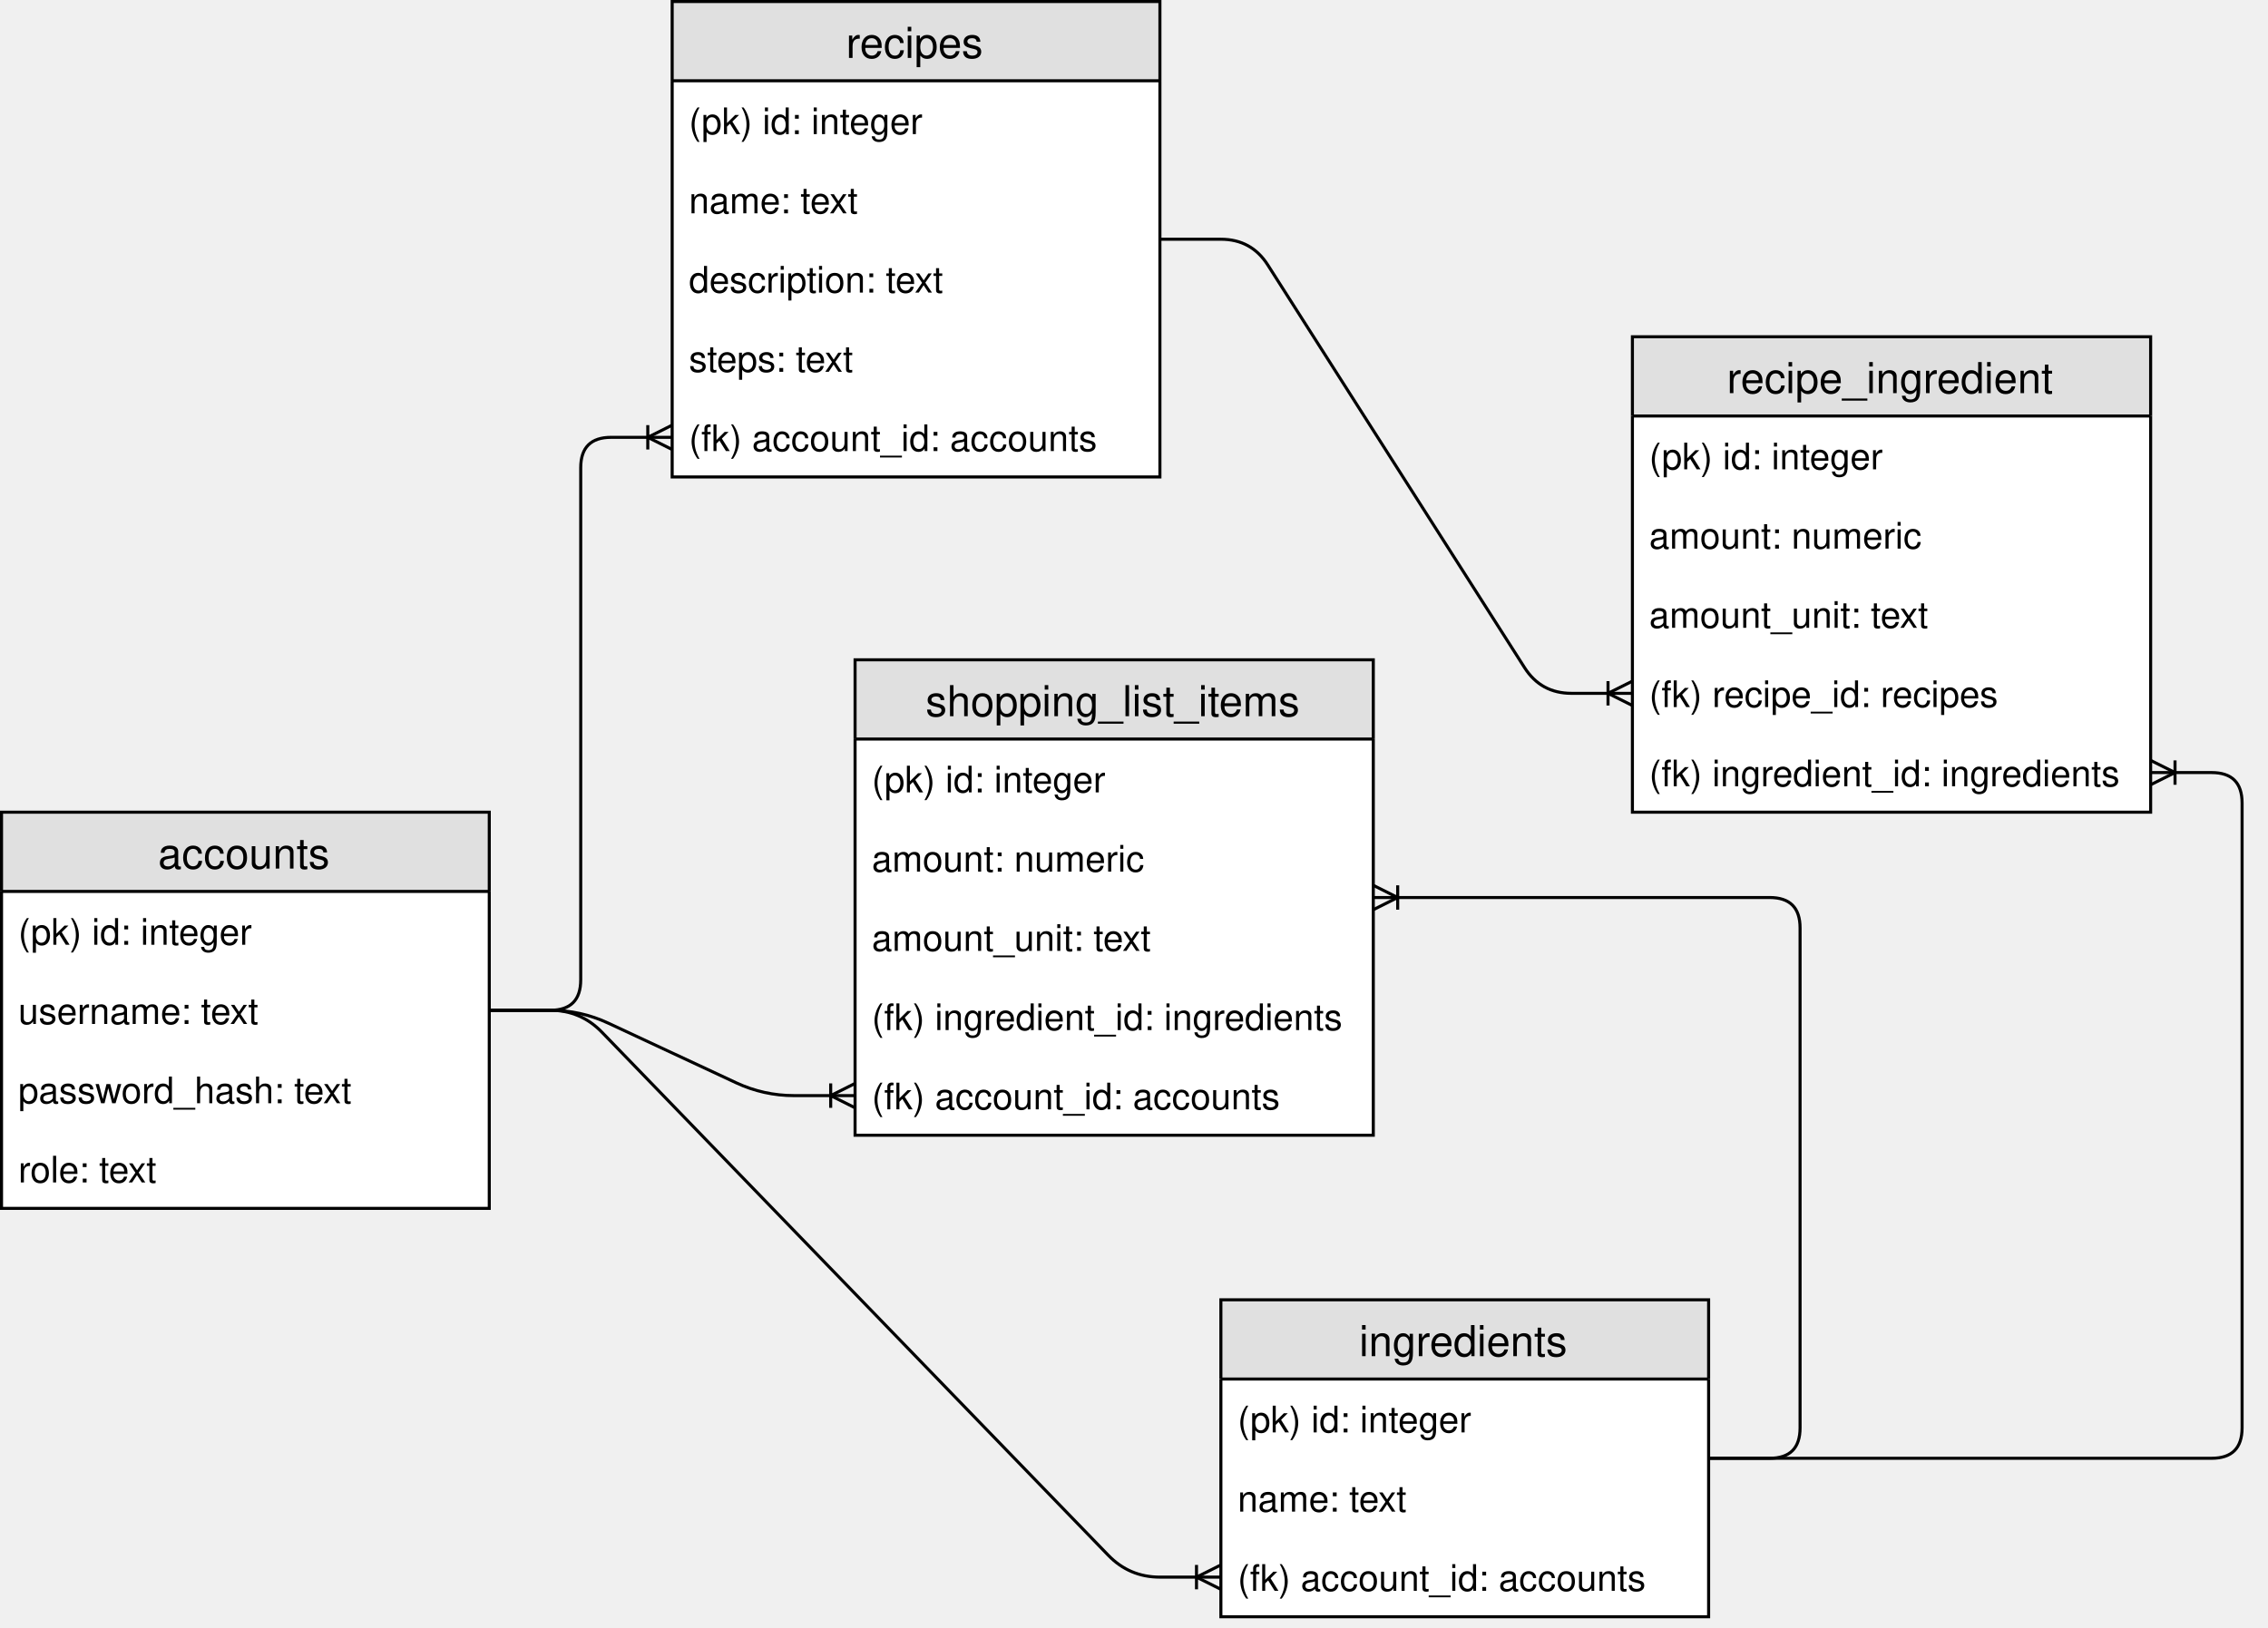
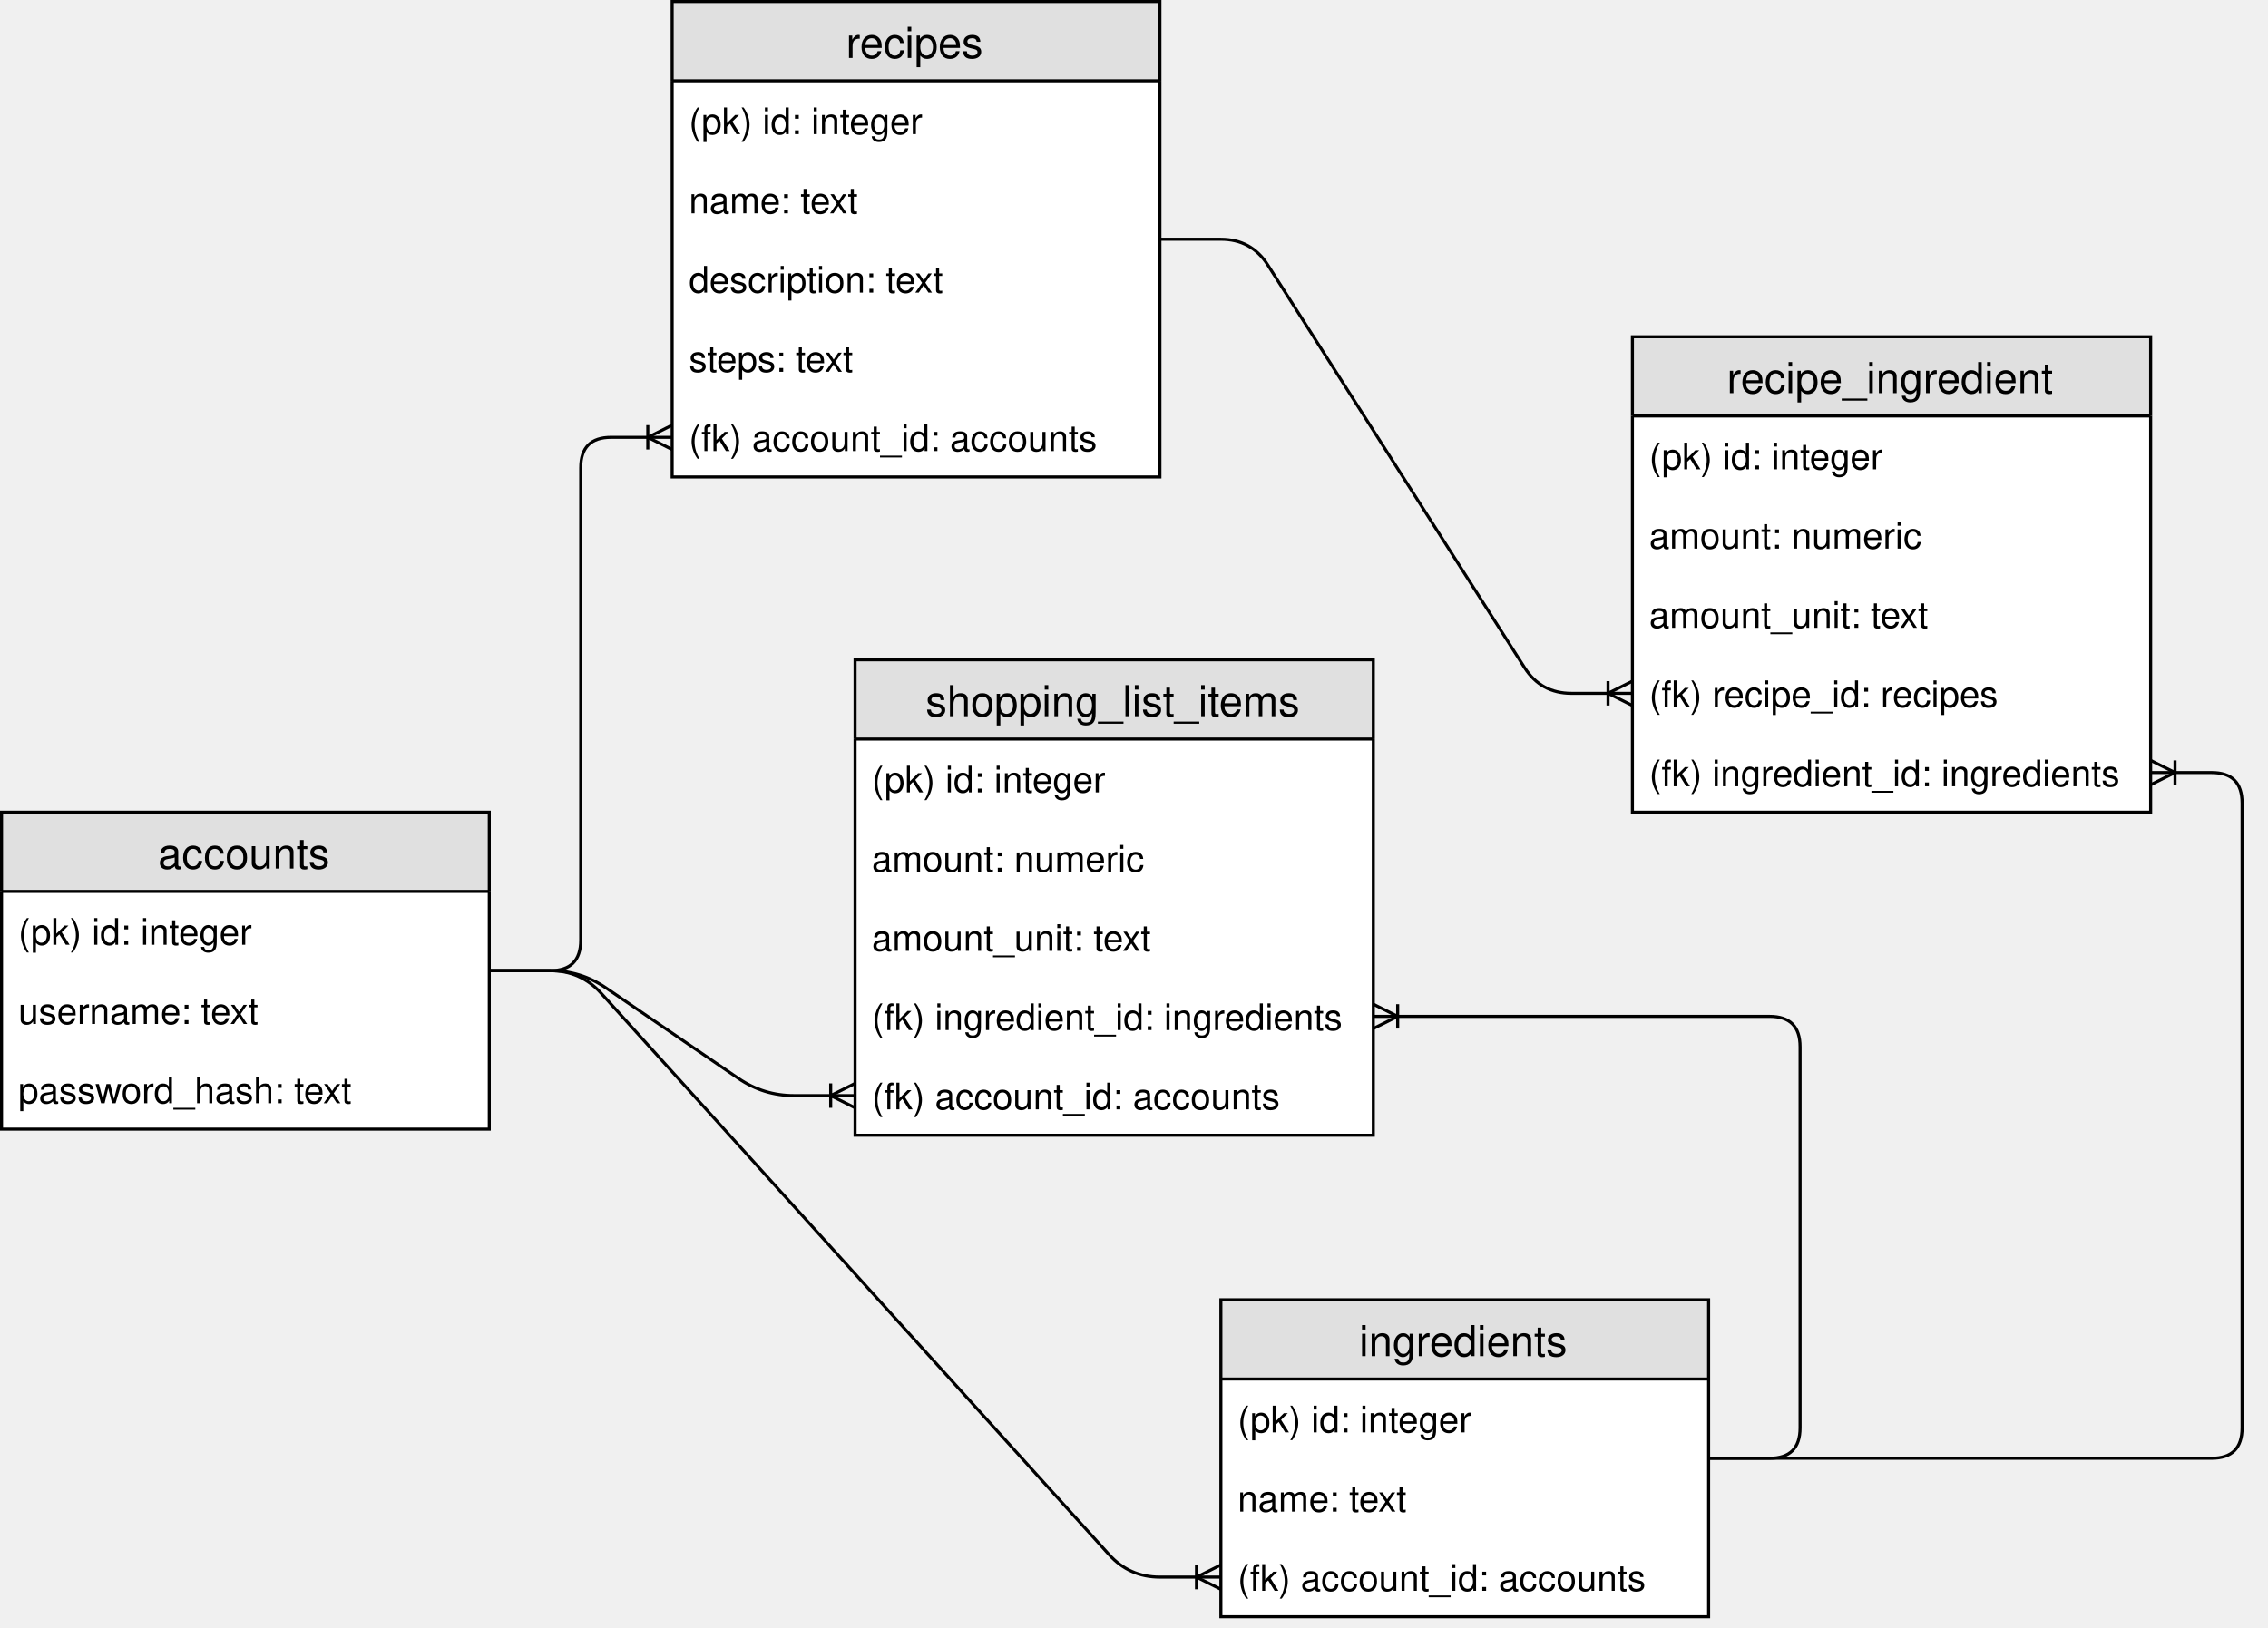
- <svg xmlns="http://www.w3.org/2000/svg" version="1.1" width="744px" height="534px" viewBox="-0.5 -0.5 744 534" content="&lt;mxfile host=&quot;www.draw.io&quot; modified=&quot;2020-01-13T17:41:45.218Z&quot; agent=&quot;Mozilla/5.0 (X11; Linux x86_64) AppleWebKit/537.36 (KHTML, like Gecko) Chrome/79.0.395.88 Safari/537.36&quot; version=&quot;12.5.1&quot; etag=&quot;y27yE29KS2fBMjBCDg0M&quot;&gt;&lt;diagram id=&quot;RnB_0fQi2K0Ulg2Dv7yE&quot;&gt;7Ztdb6M4FIZ/TaTZi1kFnK9eTrKd3YtWGrUr7WXkAQesAkbGmSTz6/c42BBsUpE0oVy4rZRyMMb2c4xfXsgIrdL93xzn8TMLSTLyx+F+hP4a+fCDpvAhI4cy4j2gcRmJOA1VrA680t9EBXWxLQ1J0SgoGEsEzZvBgGUZCUQjhjlnu2axDUuaZ81xRKzAa4ATO/ofDUVcRhf+vI7/Q2gU6zN7s4dyT4p1YdWTIsYh252E0OMIrThjovwv3a9IIkdPj0t53Pcze6uGcZKJLgf45QG/cLJVfcNBwLaZKFT7xEF3utjRNMEZbC03LBOvas8YtoOYJuETPrCtPGkhcPCmt5Yx4/Q3lMcJ7PIgALu5UEz9mayNJsmKJYwfz4PIWP42jnyVNapzcVLAsT90Dz0j9Iz3jYJPuBC6lSxJcF7Qn8d2ywNTzCOaLZkQLFWFdC+/Nxu1Of7AfpzQKINYAOciXI9F2RtvAttqQAkXZH8WilehhklCWEoEP0ARdcBXb6zSQ08Qnfi7Otu8mYrFp5mmJxJWGR5VlddJAP+oPGjPCWTlxJf87Q9V4Jv8hK5H0HkzQ6DH4giYszeiBy9jZcqcjKcKFTkOaBY9kY1s/aSOvKgOyRCDkdwkxykS0zAkmSTLBBb4Z5V+OaMyYaEN0yX8wRCsxn9OR1No0wq2vXob/mRxLlYsg2ZiegRCIEd2ROZJg6bflabfTlPBgxzvxE6X+wi6iYVuWxCe4ZSU5I6EHLYu2KZ+f9imFrYcF8WO8XAd4yJ27C5kN1/0x25mseMscdPtUmTeeNIfs7nNjAQ0J070fJ7o8fym5vnqTTsunFXBtpRQ53uB2wCcRTAI1QnRwhRZdgYuOiQgToRcYgVZgm4OCysPq652Ss2FE1+XXVbmgxFfDxY6J7yuQNan8NL3VSfMQlIEnOaCssyhuxBdn7rL8yx0hSDSAHLQLoLWq/LybMPpy+a4vinfaa3XubM+lKPYShF1tIhuQtG2iGBAOQkpcc7hZ4poZBiH/ryrcagvAh9KC9t+cuL1fZpoMOrVs00oJ1+vgdarfrXdJ7ec3oRir1LW9qMsTCSMiF44oQ9UHF5IguVdymO9xxqJWKR68SRZ+E0++oTNxxdg+S97xtmhGi1Zf2OsCrblgQqp5sDyGxE9fH7ntel0CMeta48K8mOPfjXb8Y6p80Om0ImDhAxDR/PSVZRdUkf5Jw9FjYqq28JqFTUglwNhVXSF3ePZfk8RszyHCbVOaAHzV5DUKapPtCUNl3DWIqjml5qSnS8MtqXkBNX7MBcXC6o2ere4qvu2t4RTuQaX5LJtSjgNHLlu5NpU1d3I2dZSSW69zahwivhSdm1a6m7szhpMtUOxrq+e500Lx7K7W3g3mC2vIrnbm5tgbLML74bR9oXK5+3regI6iftpEnei38fVT94nHVXSTTRuy8tPTuO+/yLNZDga1/afnMa9mlyvGtf2nJzG/QC7XjVuy0tCpSzSy6q6cp57q80xHIC2bfF23I3KDWH2qXCR7fVYnIbm4OubqwE5+GjSNFuRNuIvdfAnRkW+WdHtHHxkm0WDR68fGw4JvfHmAvKvRW++AmFWdEP0ttc0LPT6PZ0G+8Xg2fvmt9i6skdT4wng+H7sbWtq+Oy15hgQe/NZa7VEX8zeqMis54bobTtrWOjnLeSHN+t9Y432pteSNyoy67maPGzW38Qui9dfaEeP/wM=&lt;/diagram&gt;&lt;/mxfile&gt;">
+ <svg xmlns="http://www.w3.org/2000/svg" version="1.1" width="744px" height="534px" viewBox="-0.5 -0.5 744 534" content="&lt;mxfile host=&quot;www.draw.io&quot; modified=&quot;2020-02-01T11:56:07.129Z&quot; agent=&quot;Mozilla/5.0 (X11; Linux x86_64) AppleWebKit/537.36 (KHTML, like Gecko) Chrome/79.0.395.130 Safari/537.36&quot; version=&quot;12.6.2&quot; etag=&quot;gECEoOnR-_qt2JviExd-&quot;&gt;&lt;diagram id=&quot;1JUVtRLS11ZQXmbfqrLv&quot;&gt;7Ztdb6M4FIZ/TaTdmxXfkMtJtjN70UqjdqW9jDzggFXAyDiTZH792sEOwSYdkkkII7mtlPpg/PUccw4vZOYui90XAqrsBScwnzlWspu5f88cx/asiH1wy76xhIHdGFKCElGpNbyhH1AYLWHdoATWnYoU45yiqmuMcVnCmHZsgBC87VZb47zbawVSqBneYpDr1v9QQrPGGjlha/8HojSTPdvBvDlSAFlZzKTOQIK3Jyb3aeYuCca0+a/YLWHOF0+uS3Pe5zNHjwMjsKRDTnCaE76DfCPmBuIYb0pai/HRvZx0vUVFDkpWWqxxSd/EEYuV4wzlyTPY4w3vtKYgfpelRYYJ+sHqg5wdspmBHSZUMHUC3hrK8yXOMTn040KL/3bOfOMtir4IrNm5X+UMbcX0Anadis+gpnKUOM9BVaNvh3HzEwtAUlQuMKW4EJXkLD93B7U+/LDjIEdpyWwx6wsSuRbNbGyPlcWCQkLh7iwU+4ia7RGIC0jJnlURJ7iB8A6xPbwoaMrb1tlsWSc7dTTLE04uHDw9tt36APtHuEG/S7iaS/xRvf8pKnzin2zmKZu76iBswvTAl+B3KNeuxI3HnCynMNUViFGZPsM1H73XWl7FhLgJs4Vc54cdkqEkgSUHiymg4NvR+yqMuL+yMfgL9sfWZWn95c98NqYlK9ttmf3x6oQuccmGCdCBB2QusoXcTTownaEwnX6YAp4zkJ2s9yvoPA3dpoakBAVsyB0IGWxDsPnOeNh8DVsF6nqLSbLKQJ0ZdheyC6Px2AUaOwJjVEETPx8XP/2oGz+P2dZP46f/gUeI7l5ZQgnKlK1BG6+V/mzb0/qLBvgfyCm/WlO4YBlYUmtueJzpIM8MTRy/7KISTCaORxo6E8OvQDZmDJ9ryNgdakxQRREuDbkLyY0ZwaWocIKuppArCQbaRdCOd5+jULP18LY+hDchYKxkmDsraBiKvRTdgcnSTSjq+hNbUAITBI0E9cgUOlQkqMAbU4KyjQZ14Z62pyNC2boKZbLXa6CNmb7augZlwulNKI6ayupqlIYJJimUgZPNAdH9K8wBv0t5ao9oK5HRQgZPWCaf+DM0Vnx6ZSz/xS+g3B9Xi7ffWasab0gsTGI4LPym8PhwbHBsOl1Cqzf2CCM5zOh7dxwfaDpfuQud6EfzbvDzXYVNMyVxlnPydE1pKAiVKCq3tGyoWQitoSvUHluXe+oMVxXbUKsc1Wz/UliYjOpxGVXgKQ/13J6YHF4qSg6+MuiSksmoPqYZXpxR9dG7yWVdF5dAwYNwQ67cFJCg2JAbRq4vrboXOUfXlhpyq02JqEmJL2XXl0zdjd1ZhamVKFbt1fO8amFYDpcL7wZTF5rM/c1tMPbphXfDqAtDzeP2VbsBTY77sBw3mvudHNcd6hs3yXF7Xn8yOe7Hr9G4k8lxe16CMjnu1eRGzXF10cnkuL/AbtQct+cloSYtkmFVXDnPvdRmGE4gt+3RdsyNyg1hjprh6lqPxmlqEr60TUjCjyxFeY+ulPDnSkO+2tDtJHxXF4smj14+N5wQeu3VhfmV6COlIV9t6Iboda1pWujtHvYX3B8+jL11LXu725AX3o+9Lk39BuyjybFXH7b63pXsQ6UhT23ohux1PWta7IMe9MdvuU4GfagGaTUTG7ztlYY8taGr0bNi+63epnr73Wj36X8=&lt;/diagram&gt;&lt;/mxfile&gt;">
  <defs>
    <clipPath id="mx-clip-4-297-152-26-0">
      <rect x="4" y="297" width="152" height="26" />
    </clipPath>
    <clipPath id="mx-clip-4-323-152-26-0">
      <rect x="4" y="323" width="152" height="26" />
    </clipPath>
    <clipPath id="mx-clip-4-349-152-26-0">
      <rect x="4" y="349" width="152" height="26" />
-     </clipPath>
-     <clipPath id="mx-clip-4-375-152-26-0">
-       <rect x="4" y="375" width="152" height="26" />
    </clipPath>
    <clipPath id="mx-clip-224-31-152-26-0">
      <rect x="224" y="31" width="152" height="26" />
    </clipPath>
    <clipPath id="mx-clip-224-57-152-26-0">
      <rect x="224" y="57" width="152" height="26" />
    </clipPath>
    <clipPath id="mx-clip-224-83-152-26-0">
      <rect x="224" y="83" width="152" height="26" />
    </clipPath>
    <clipPath id="mx-clip-224-109-152-26-0">
      <rect x="224" y="109" width="152" height="26" />
    </clipPath>
    <clipPath id="mx-clip-224-135-152-26-0">
      <rect x="224" y="135" width="152" height="26" />
    </clipPath>
    <clipPath id="mx-clip-404-457-152-26-0">
      <rect x="404" y="457" width="152" height="26" />
    </clipPath>
    <clipPath id="mx-clip-404-483-152-26-0">
      <rect x="404" y="483" width="152" height="26" />
    </clipPath>
    <clipPath id="mx-clip-404-509-152-26-0">
      <rect x="404" y="509" width="152" height="26" />
    </clipPath>
    <clipPath id="mx-clip-284-247-162-26-0">
      <rect x="284" y="247" width="162" height="26" />
    </clipPath>
    <clipPath id="mx-clip-284-273-162-26-0">
      <rect x="284" y="273" width="162" height="26" />
    </clipPath>
    <clipPath id="mx-clip-284-299-162-26-0">
      <rect x="284" y="299" width="162" height="26" />
    </clipPath>
    <clipPath id="mx-clip-284-325-162-26-0">
      <rect x="284" y="325" width="162" height="26" />
    </clipPath>
    <clipPath id="mx-clip-284-351-162-26-0">
      <rect x="284" y="351" width="162" height="26" />
    </clipPath>
    <clipPath id="mx-clip-539-141-162-26-0">
      <rect x="539" y="141" width="162" height="26" />
    </clipPath>
    <clipPath id="mx-clip-539-167-162-26-0">
      <rect x="539" y="167" width="162" height="26" />
    </clipPath>
    <clipPath id="mx-clip-539-193-162-26-0">
      <rect x="539" y="193" width="162" height="26" />
    </clipPath>
    <clipPath id="mx-clip-539-219-162-26-0">
      <rect x="539" y="219" width="162" height="26" />
    </clipPath>
    <clipPath id="mx-clip-539-245-162-26-0">
      <rect x="539" y="245" width="162" height="26" />
    </clipPath>
  </defs>
  <g>
    <path d="M 0 292 L 0 266 L 160 266 L 160 292" fill="#e0e0e0" stroke="#000000" stroke-miterlimit="10" pointer-events="all" />
-     <path d="M 0 292 L 0 396 L 160 396 L 160 292" fill="#ffffff" stroke="#000000" stroke-miterlimit="10" pointer-events="all" />
+     <path d="M 0 292 L 0 370 L 160 370 L 160 292" fill="#ffffff" stroke="#000000" stroke-miterlimit="10" pointer-events="all" />
    <path d="M 0 292 L 160 292" fill="none" stroke="#000000" stroke-miterlimit="10" pointer-events="all" />
    <g fill="#000000" font-family="Helvetica" text-anchor="middle" font-size="14px">
      <text x="79.5" y="284.5">accounts</text>
    </g>
    <rect x="0" y="292" width="160" height="26" fill="none" stroke="none" pointer-events="all" />
    <g fill="#000000" font-family="Helvetica" clip-path="url(#mx-clip-4-297-152-26-0)" font-size="12px">
      <text x="5.5" y="309.5">(pk) id: integer</text>
    </g>
    <rect x="0" y="318" width="160" height="26" fill="none" stroke="none" pointer-events="all" />
    <g fill="#000000" font-family="Helvetica" clip-path="url(#mx-clip-4-323-152-26-0)" font-size="12px">
      <text x="5.5" y="335.5">username: text</text>
    </g>
    <rect x="0" y="344" width="160" height="26" fill="none" stroke="none" pointer-events="all" />
    <g fill="#000000" font-family="Helvetica" clip-path="url(#mx-clip-4-349-152-26-0)" font-size="12px">
      <text x="5.5" y="361.5">password_hash: text</text>
-     </g>
-     <rect x="0" y="370" width="160" height="26" fill="none" stroke="none" pointer-events="all" />
-     <g fill="#000000" font-family="Helvetica" clip-path="url(#mx-clip-4-375-152-26-0)" font-size="12px">
-       <text x="5.5" y="387.5">role: text</text>
    </g>
    <path d="M 220 26 L 220 0 L 380 0 L 380 26" fill="#e0e0e0" stroke="#000000" stroke-miterlimit="10" pointer-events="all" />
    <path d="M 220 26 L 220 156 L 380 156 L 380 26" fill="#ffffff" stroke="#000000" stroke-miterlimit="10" pointer-events="all" />
    <path d="M 220 26 L 380 26" fill="none" stroke="#000000" stroke-miterlimit="10" pointer-events="all" />
    <g fill="#000000" font-family="Helvetica" text-anchor="middle" font-size="14px">
      <text x="299.5" y="18.5">recipes</text>
    </g>
    <rect x="220" y="26" width="160" height="26" fill="none" stroke="none" pointer-events="all" />
    <g fill="#000000" font-family="Helvetica" clip-path="url(#mx-clip-224-31-152-26-0)" font-size="12px">
      <text x="225.5" y="43.5">(pk) id: integer</text>
    </g>
    <rect x="220" y="52" width="160" height="26" fill="none" stroke="none" pointer-events="all" />
    <g fill="#000000" font-family="Helvetica" clip-path="url(#mx-clip-224-57-152-26-0)" font-size="12px">
      <text x="225.5" y="69.5">name: text</text>
    </g>
    <rect x="220" y="78" width="160" height="26" fill="none" stroke="none" pointer-events="all" />
    <g fill="#000000" font-family="Helvetica" clip-path="url(#mx-clip-224-83-152-26-0)" font-size="12px">
      <text x="225.5" y="95.5">description: text</text>
    </g>
    <rect x="220" y="104" width="160" height="26" fill="none" stroke="none" pointer-events="all" />
    <g fill="#000000" font-family="Helvetica" clip-path="url(#mx-clip-224-109-152-26-0)" font-size="12px">
      <text x="225.5" y="121.5">steps: text</text>
    </g>
    <rect x="220" y="130" width="160" height="26" fill="none" stroke="none" pointer-events="all" />
    <g fill="#000000" font-family="Helvetica" clip-path="url(#mx-clip-224-135-152-26-0)" font-size="12px">
      <text x="225.5" y="147.5">(fk) account_id: accounts</text>
    </g>
    <path d="M 400 452 L 400 426 L 560 426 L 560 452" fill="#e0e0e0" stroke="#000000" stroke-miterlimit="10" pointer-events="all" />
    <path d="M 400 452 L 400 530 L 560 530 L 560 452" fill="#ffffff" stroke="#000000" stroke-miterlimit="10" pointer-events="all" />
    <path d="M 400 452 L 560 452" fill="none" stroke="#000000" stroke-miterlimit="10" pointer-events="all" />
    <g fill="#000000" font-family="Helvetica" text-anchor="middle" font-size="14px">
      <text x="479.5" y="444.5">ingredients</text>
    </g>
    <rect x="400" y="452" width="160" height="26" fill="none" stroke="none" pointer-events="all" />
    <g fill="#000000" font-family="Helvetica" clip-path="url(#mx-clip-404-457-152-26-0)" font-size="12px">
      <text x="405.5" y="469.5">(pk) id: integer</text>
    </g>
    <rect x="400" y="478" width="160" height="26" fill="none" stroke="none" pointer-events="all" />
    <g fill="#000000" font-family="Helvetica" clip-path="url(#mx-clip-404-483-152-26-0)" font-size="12px">
      <text x="405.5" y="495.5">name: text</text>
    </g>
    <rect x="400" y="504" width="160" height="26" fill="none" stroke="none" pointer-events="all" />
    <g fill="#000000" font-family="Helvetica" clip-path="url(#mx-clip-404-509-152-26-0)" font-size="12px">
      <text x="405.5" y="521.5">(fk) account_id: accounts</text>
    </g>
-     <path d="M 160 331 L 180 331 Q 190 331 190 321 L 190 247 Q 190 237 190 227 L 190 153 Q 190 143 200 143 L 220 143" fill="none" stroke="#000000" stroke-miterlimit="10" pointer-events="stroke" />
+     <path d="M 160 318 L 180 318 Q 190 318 190 308 L 190 240.5 Q 190 230.5 190 220.5 L 190 153 Q 190 143 200 143 L 220 143" fill="none" stroke="#000000" stroke-miterlimit="10" pointer-events="stroke" />
    <path d="M 212 147 L 212 139 M 220 139 L 212 143 L 220 147" fill="none" stroke="#000000" stroke-miterlimit="10" pointer-events="all" />
    <path d="M 280 242 L 280 216 L 450 216 L 450 242" fill="#e0e0e0" stroke="#000000" stroke-miterlimit="10" pointer-events="all" />
    <path d="M 280 242 L 280 372 L 450 372 L 450 242" fill="#ffffff" stroke="#000000" stroke-miterlimit="10" pointer-events="all" />
    <path d="M 280 242 L 450 242" fill="none" stroke="#000000" stroke-miterlimit="10" pointer-events="all" />
    <g fill="#000000" font-family="Helvetica" text-anchor="middle" font-size="14px">
      <text x="364.5" y="234.5">shopping_list_items</text>
    </g>
    <rect x="280" y="242" width="170" height="26" fill="none" stroke="none" pointer-events="all" />
    <g fill="#000000" font-family="Helvetica" clip-path="url(#mx-clip-284-247-162-26-0)" font-size="12px">
      <text x="285.5" y="259.5">(pk) id: integer</text>
    </g>
    <rect x="280" y="268" width="170" height="26" fill="none" stroke="none" pointer-events="all" />
    <g fill="#000000" font-family="Helvetica" clip-path="url(#mx-clip-284-273-162-26-0)" font-size="12px">
      <text x="285.5" y="285.5">amount: numeric</text>
    </g>
    <rect x="280" y="294" width="170" height="26" fill="none" stroke="none" pointer-events="all" />
    <g fill="#000000" font-family="Helvetica" clip-path="url(#mx-clip-284-299-162-26-0)" font-size="12px">
      <text x="285.5" y="311.5">amount_unit: text</text>
    </g>
    <rect x="280" y="320" width="170" height="26" fill="none" stroke="none" pointer-events="all" />
    <g fill="#000000" font-family="Helvetica" clip-path="url(#mx-clip-284-325-162-26-0)" font-size="12px">
      <text x="285.5" y="337.5">(fk) ingredient_id: ingredients</text>
    </g>
    <rect x="280" y="346" width="170" height="26" fill="none" stroke="none" pointer-events="all" />
    <g fill="#000000" font-family="Helvetica" clip-path="url(#mx-clip-284-351-162-26-0)" font-size="12px">
      <text x="285.5" y="363.5">(fk) account_id: accounts</text>
    </g>
    <path d="M 535 136 L 535 110 L 705 110 L 705 136" fill="#e0e0e0" stroke="#000000" stroke-miterlimit="10" pointer-events="all" />
    <path d="M 535 136 L 535 266 L 705 266 L 705 136" fill="#ffffff" stroke="#000000" stroke-miterlimit="10" pointer-events="all" />
    <path d="M 535 136 L 705 136" fill="none" stroke="#000000" stroke-miterlimit="10" pointer-events="all" />
    <g fill="#000000" font-family="Helvetica" text-anchor="middle" font-size="14px">
      <text x="619.5" y="128.5">recipe_ingredient</text>
    </g>
    <rect x="535" y="136" width="170" height="26" fill="none" stroke="none" pointer-events="all" />
    <g fill="#000000" font-family="Helvetica" clip-path="url(#mx-clip-539-141-162-26-0)" font-size="12px">
      <text x="540.5" y="153.5">(pk) id: integer</text>
    </g>
    <rect x="535" y="162" width="170" height="26" fill="none" stroke="none" pointer-events="all" />
    <g fill="#000000" font-family="Helvetica" clip-path="url(#mx-clip-539-167-162-26-0)" font-size="12px">
      <text x="540.5" y="179.5">amount: numeric</text>
    </g>
    <rect x="535" y="188" width="170" height="26" fill="none" stroke="none" pointer-events="all" />
    <g fill="#000000" font-family="Helvetica" clip-path="url(#mx-clip-539-193-162-26-0)" font-size="12px">
      <text x="540.5" y="205.5">amount_unit: text</text>
    </g>
    <rect x="535" y="214" width="170" height="26" fill="none" stroke="none" pointer-events="all" />
    <g fill="#000000" font-family="Helvetica" clip-path="url(#mx-clip-539-219-162-26-0)" font-size="12px">
      <text x="540.5" y="231.5">(fk) recipe_id: recipes</text>
    </g>
    <rect x="535" y="240" width="170" height="26" fill="none" stroke="none" pointer-events="all" />
    <g fill="#000000" font-family="Helvetica" clip-path="url(#mx-clip-539-245-162-26-0)" font-size="12px">
      <text x="540.5" y="257.5">(fk) ingredient_id: ingredients</text>
    </g>
-     <path d="M 160 331 L 180 331 Q 190 331 199.06 335.23 L 240.94 354.77 Q 250 359 260 359 L 280 359" fill="none" stroke="#000000" stroke-miterlimit="10" pointer-events="stroke" />
+     <path d="M 160 318 L 180 318 Q 190 318 198.26 323.64 L 241.74 353.36 Q 250 359 260 359 L 280 359" fill="none" stroke="#000000" stroke-miterlimit="10" pointer-events="stroke" />
    <path d="M 272 363 L 272 355 M 280 355 L 272 359 L 280 363" fill="none" stroke="#000000" stroke-miterlimit="10" pointer-events="all" />
-     <path d="M 160 331 L 180 331 Q 190 331 196.95 338.19 L 363.05 509.81 Q 370 517 380 517 L 400 517" fill="none" stroke="#000000" stroke-miterlimit="10" pointer-events="stroke" />
+     <path d="M 160 318 L 180 318 Q 190 318 196.71 325.42 L 363.29 509.58 Q 370 517 380 517 L 400 517" fill="none" stroke="#000000" stroke-miterlimit="10" pointer-events="stroke" />
    <path d="M 392 521 L 392 513 M 400 513 L 392 517 L 400 521" fill="none" stroke="#000000" stroke-miterlimit="10" pointer-events="all" />
-     <path d="M 560 478 L 580 478 Q 590 478 590 468 L 590 304 Q 590 294 580 294 L 450 294" fill="none" stroke="#000000" stroke-miterlimit="10" pointer-events="stroke" />
-     <path d="M 458 290 L 458 298 M 450 298 L 458 294 L 450 290" fill="none" stroke="#000000" stroke-miterlimit="10" pointer-events="all" />
+     <path d="M 560 478 L 580 478 Q 590 478 590 468 L 590 343 Q 590 333 580 333 L 450 333" fill="none" stroke="#000000" stroke-miterlimit="10" pointer-events="stroke" />
+     <path d="M 458 329 L 458 337 M 450 337 L 458 333 L 450 329" fill="none" stroke="#000000" stroke-miterlimit="10" pointer-events="all" />
    <path d="M 560 478 L 725 478 Q 735 478 735 468 L 735 263 Q 735 253 725 253 L 705 253" fill="none" stroke="#000000" stroke-miterlimit="10" pointer-events="stroke" />
    <path d="M 713 249 L 713 257 M 705 257 L 713 253 L 705 249" fill="none" stroke="#000000" stroke-miterlimit="10" pointer-events="all" />
    <path d="M 380 78 L 400 78 Q 410 78 415.38 86.43 L 499.62 218.57 Q 505 227 515 227 L 535 227" fill="none" stroke="#000000" stroke-miterlimit="10" pointer-events="stroke" />
    <path d="M 527 231 L 527 223 M 535 223 L 527 227 L 535 231" fill="none" stroke="#000000" stroke-miterlimit="10" pointer-events="all" />
  </g>
</svg>
